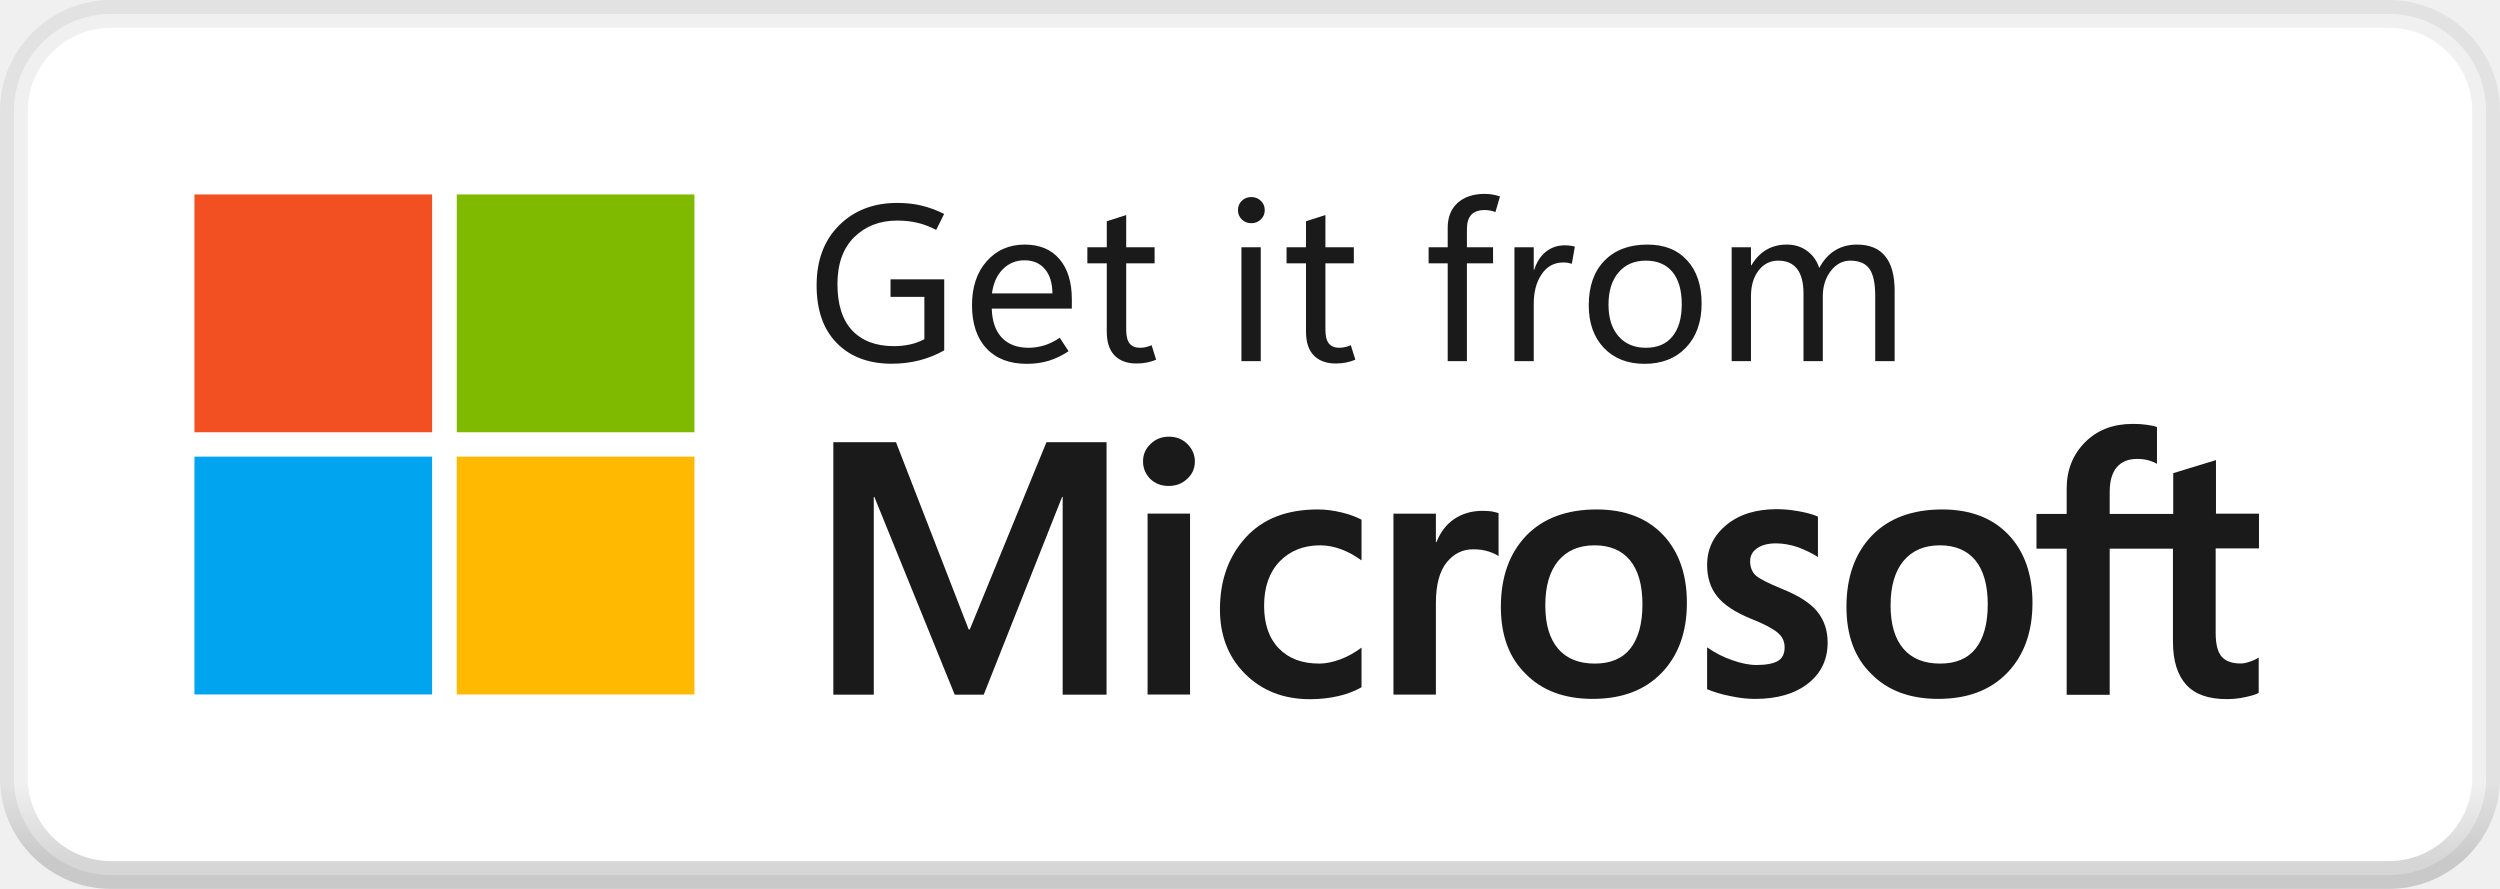
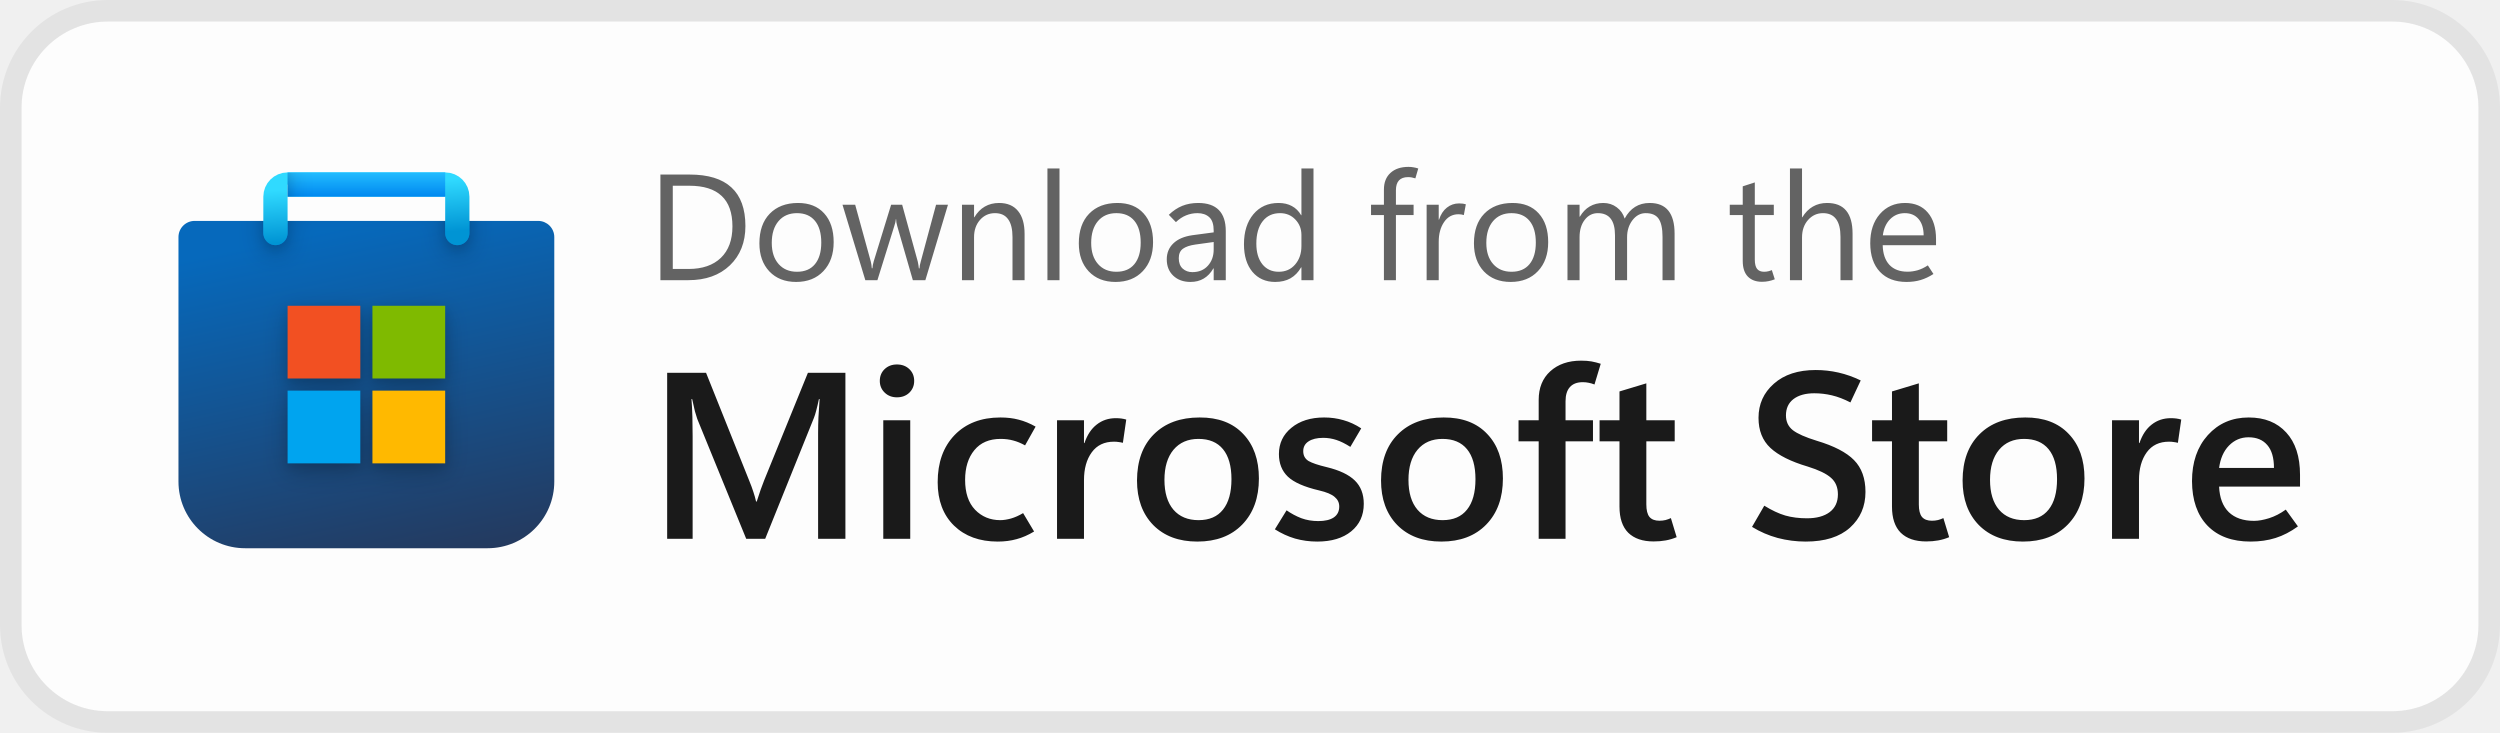
- <svg xmlns="http://www.w3.org/2000/svg" width="90" height="32" viewBox="0 0 90 32" fill="none">
-   <rect x="0.5" y="0.5" width="89" height="31" rx="3.5" fill="white" />
-   <path d="M15.556 7H7V15.561H15.556V7Z" fill="#F25022" />
-   <path d="M25 7H16.444V15.561H25V7Z" fill="#7FBA00" />
-   <path d="M15.556 16.439H7V25H15.556V16.439Z" fill="#00A4EF" />
-   <path d="M25 16.439H16.444V25H25V16.439Z" fill="#FFB900" />
-   <path d="M33.992 12.613C33.711 12.772 33.413 12.892 33.098 12.973C32.783 13.053 32.45 13.094 32.102 13.094C31.273 13.094 30.616 12.848 30.129 12.355C29.642 11.863 29.398 11.169 29.398 10.273C29.398 9.37 29.668 8.65 30.207 8.113C30.749 7.574 31.447 7.305 32.301 7.305C32.618 7.305 32.91 7.337 33.176 7.402C33.444 7.465 33.715 7.565 33.988 7.703L33.703 8.277C33.474 8.158 33.249 8.072 33.027 8.02C32.806 7.967 32.562 7.941 32.297 7.941C31.669 7.941 31.154 8.141 30.75 8.539C30.349 8.938 30.148 9.5 30.148 10.227C30.148 10.963 30.326 11.521 30.68 11.898C31.037 12.273 31.537 12.461 32.18 12.461C32.391 12.461 32.587 12.44 32.77 12.398C32.954 12.357 33.124 12.294 33.277 12.211V10.688H32.059V10.055H33.992V12.613ZM38.586 11.109H35.703C35.716 11.562 35.837 11.912 36.066 12.156C36.296 12.398 36.617 12.52 37.031 12.52C37.211 12.52 37.395 12.492 37.582 12.438C37.772 12.38 37.962 12.288 38.152 12.16L38.469 12.645C38.232 12.801 37.993 12.915 37.754 12.988C37.514 13.061 37.251 13.098 36.965 13.098C36.345 13.098 35.862 12.914 35.516 12.547C35.169 12.177 34.995 11.662 34.992 11C34.99 10.341 35.164 9.811 35.516 9.41C35.87 9.007 36.328 8.805 36.891 8.805C37.427 8.805 37.844 8.979 38.141 9.328C38.438 9.674 38.586 10.158 38.586 10.777V11.109ZM37.887 10.562C37.884 10.185 37.793 9.892 37.613 9.684C37.436 9.475 37.191 9.371 36.879 9.371C36.572 9.371 36.311 9.479 36.098 9.695C35.887 9.909 35.758 10.198 35.711 10.562H37.887ZM41.621 12.949C41.509 12.996 41.397 13.03 41.285 13.051C41.176 13.074 41.052 13.086 40.914 13.086C40.578 13.086 40.315 12.99 40.125 12.797C39.938 12.604 39.844 12.319 39.844 11.941V9.48H39.145V8.902H39.844V7.965L40.543 7.742V8.902H41.566V9.48H40.543V11.867C40.543 12.099 40.585 12.266 40.668 12.367C40.751 12.469 40.876 12.52 41.043 12.52C41.121 12.52 41.197 12.51 41.27 12.492C41.342 12.474 41.405 12.452 41.457 12.426L41.621 12.949ZM45.047 8.035C44.909 8.035 44.794 7.99 44.703 7.898C44.612 7.807 44.566 7.697 44.566 7.566C44.566 7.431 44.612 7.319 44.703 7.23C44.794 7.139 44.909 7.094 45.047 7.094C45.185 7.094 45.3 7.139 45.391 7.23C45.484 7.319 45.531 7.431 45.531 7.566C45.531 7.697 45.484 7.807 45.391 7.898C45.3 7.99 45.185 8.035 45.047 8.035ZM45.387 13H44.691V8.902H45.387V13ZM48.793 12.949C48.681 12.996 48.569 13.03 48.457 13.051C48.348 13.074 48.224 13.086 48.086 13.086C47.75 13.086 47.487 12.99 47.297 12.797C47.109 12.604 47.016 12.319 47.016 11.941V9.48H46.316V8.902H47.016V7.965L47.715 7.742V8.902H48.738V9.48H47.715V11.867C47.715 12.099 47.757 12.266 47.84 12.367C47.923 12.469 48.048 12.52 48.215 12.52C48.293 12.52 48.368 12.51 48.441 12.492C48.514 12.474 48.577 12.452 48.629 12.426L48.793 12.949ZM53.836 7.633C53.763 7.607 53.697 7.589 53.637 7.578C53.577 7.568 53.514 7.562 53.449 7.562C53.233 7.562 53.072 7.62 52.965 7.734C52.861 7.849 52.809 8.017 52.809 8.238V8.902H53.75V9.48H52.809V13H52.117V9.48H51.43V8.902H52.117V8.203C52.117 7.82 52.236 7.521 52.473 7.305C52.712 7.089 53.038 6.98 53.449 6.98C53.553 6.98 53.648 6.988 53.734 7.004C53.82 7.02 53.909 7.042 54 7.07L53.836 7.633ZM56.586 9.496C56.534 9.48 56.486 9.469 56.441 9.461C56.397 9.453 56.344 9.449 56.281 9.449C55.95 9.449 55.69 9.59 55.5 9.871C55.31 10.15 55.215 10.503 55.215 10.93V13H54.52V8.902H55.215V9.715H55.23C55.324 9.426 55.466 9.207 55.656 9.059C55.849 8.908 56.072 8.832 56.324 8.832C56.405 8.832 56.474 8.836 56.531 8.844C56.591 8.852 56.646 8.863 56.695 8.879L56.586 9.496ZM59.203 13.098C58.591 13.098 58.103 12.906 57.738 12.523C57.376 12.138 57.195 11.628 57.195 10.992C57.195 10.307 57.383 9.772 57.758 9.387C58.133 9.001 58.645 8.807 59.293 8.805C59.908 8.802 60.388 8.991 60.734 9.371C61.083 9.749 61.258 10.268 61.258 10.93C61.258 11.588 61.072 12.115 60.699 12.508C60.327 12.901 59.828 13.098 59.203 13.098ZM59.25 12.52C59.667 12.52 59.986 12.384 60.207 12.113C60.431 11.84 60.543 11.453 60.543 10.953C60.543 10.448 60.431 10.06 60.207 9.789C59.983 9.518 59.664 9.383 59.25 9.383C58.836 9.383 58.508 9.525 58.266 9.809C58.026 10.09 57.906 10.478 57.906 10.973C57.906 11.454 58.027 11.833 58.27 12.109C58.512 12.383 58.839 12.52 59.25 12.52ZM68.207 13H67.508V10.645C67.508 10.199 67.439 9.878 67.301 9.68C67.163 9.482 66.932 9.383 66.609 9.383C66.333 9.383 66.099 9.508 65.906 9.758C65.716 10.008 65.621 10.31 65.621 10.664V13H64.926V10.57C64.926 10.175 64.849 9.878 64.695 9.68C64.544 9.482 64.316 9.383 64.012 9.383C63.728 9.383 63.493 9.501 63.309 9.738C63.126 9.975 63.035 10.285 63.035 10.668V13H62.34V8.902H63.035V9.551H63.051C63.197 9.303 63.376 9.117 63.59 8.992C63.803 8.867 64.049 8.805 64.328 8.805C64.609 8.805 64.853 8.882 65.059 9.035C65.267 9.189 65.412 9.393 65.492 9.648C65.643 9.367 65.832 9.156 66.059 9.016C66.288 8.875 66.552 8.805 66.852 8.805C67.302 8.805 67.641 8.944 67.867 9.223C68.094 9.499 68.207 9.915 68.207 10.473V13Z" fill="black" fill-opacity="0.896" />
-   <path d="M41.149 16.612C41.149 16.356 41.241 16.151 41.426 15.976C41.611 15.802 41.826 15.72 42.082 15.72C42.349 15.72 42.575 15.812 42.749 15.987C42.923 16.161 43.016 16.376 43.016 16.612C43.016 16.858 42.923 17.074 42.739 17.238C42.554 17.412 42.339 17.494 42.072 17.494C41.805 17.494 41.59 17.412 41.405 17.238C41.241 17.064 41.149 16.858 41.149 16.612ZM42.841 25.002H41.313V18.489H42.841V25.002Z" fill="black" fill-opacity="0.896" />
-   <path d="M47.498 23.889C47.723 23.889 47.98 23.837 48.257 23.735C48.533 23.632 48.779 23.489 49.015 23.314V24.74C48.769 24.884 48.492 24.986 48.185 25.058C47.877 25.13 47.528 25.171 47.159 25.171C46.205 25.171 45.426 24.863 44.821 24.258C44.215 23.653 43.918 22.873 43.918 21.94C43.918 20.894 44.226 20.032 44.841 19.355C45.456 18.678 46.318 18.34 47.446 18.34C47.733 18.34 48.021 18.381 48.318 18.453C48.615 18.525 48.841 18.617 49.015 18.709V20.176C48.779 20.002 48.533 19.868 48.287 19.776C48.041 19.684 47.785 19.632 47.528 19.632C46.923 19.632 46.441 19.827 46.062 20.217C45.692 20.607 45.508 21.14 45.508 21.807C45.508 22.463 45.682 22.976 46.041 23.345C46.4 23.714 46.882 23.889 47.498 23.889Z" fill="black" fill-opacity="0.896" />
-   <path d="M53.374 18.39C53.497 18.39 53.61 18.4 53.702 18.41C53.794 18.431 53.887 18.452 53.948 18.472V20.021C53.866 19.959 53.753 19.908 53.599 19.857C53.446 19.805 53.261 19.775 53.035 19.775C52.656 19.775 52.338 19.928 52.081 20.246C51.825 20.564 51.692 21.046 51.692 21.713V25.005H50.164V18.493H51.692V19.518H51.712C51.856 19.159 52.061 18.882 52.348 18.687C52.635 18.493 52.974 18.39 53.374 18.39Z" fill="black" fill-opacity="0.896" />
-   <path d="M54.031 21.848C54.031 20.771 54.339 19.919 54.944 19.284C55.549 18.658 56.4 18.34 57.477 18.34C58.492 18.34 59.292 18.648 59.867 19.253C60.441 19.858 60.728 20.678 60.728 21.704C60.728 22.761 60.42 23.602 59.815 24.227C59.21 24.853 58.38 25.16 57.333 25.16C56.328 25.16 55.518 24.863 54.933 24.268C54.328 23.684 54.031 22.873 54.031 21.848ZM55.631 21.796C55.631 22.473 55.785 22.996 56.092 23.355C56.4 23.714 56.841 23.889 57.415 23.889C57.969 23.889 58.4 23.714 58.687 23.355C58.974 22.996 59.128 22.463 59.128 21.755C59.128 21.058 58.974 20.525 58.677 20.166C58.38 19.807 57.949 19.632 57.405 19.632C56.841 19.632 56.41 19.817 56.092 20.196C55.785 20.576 55.631 21.099 55.631 21.796Z" fill="black" fill-opacity="0.896" />
-   <path d="M63.005 20.207C63.005 20.422 63.077 20.597 63.21 20.72C63.354 20.843 63.662 20.997 64.133 21.192C64.749 21.438 65.18 21.715 65.426 22.022C65.672 22.33 65.795 22.699 65.795 23.13C65.795 23.745 65.559 24.238 65.087 24.607C64.615 24.976 63.98 25.161 63.18 25.161C62.913 25.161 62.615 25.13 62.287 25.058C61.959 24.997 61.682 24.904 61.456 24.812V23.304C61.733 23.499 62.031 23.653 62.359 23.766C62.677 23.879 62.974 23.94 63.231 23.94C63.58 23.94 63.836 23.889 64 23.797C64.164 23.704 64.246 23.54 64.246 23.304C64.246 23.089 64.164 22.915 63.99 22.771C63.816 22.628 63.498 22.453 63.016 22.268C62.451 22.033 62.051 21.766 61.816 21.468C61.58 21.171 61.456 20.792 61.456 20.34C61.456 19.756 61.692 19.274 62.154 18.894C62.615 18.515 63.221 18.33 63.969 18.33C64.195 18.33 64.451 18.351 64.739 18.402C65.026 18.453 65.262 18.515 65.446 18.597V20.053C65.241 19.92 65.005 19.807 64.739 19.704C64.472 19.612 64.195 19.561 63.939 19.561C63.651 19.561 63.416 19.622 63.262 19.735C63.087 19.848 63.005 20.012 63.005 20.207Z" fill="black" fill-opacity="0.896" />
-   <path d="M66.472 21.848C66.472 20.771 66.779 19.919 67.385 19.284C67.99 18.658 68.841 18.34 69.918 18.34C70.933 18.34 71.733 18.648 72.308 19.253C72.882 19.858 73.169 20.678 73.169 21.704C73.169 22.761 72.861 23.602 72.256 24.227C71.651 24.853 70.82 25.16 69.774 25.16C68.769 25.16 67.959 24.863 67.374 24.268C66.769 23.684 66.472 22.873 66.472 21.848ZM68.061 21.796C68.061 22.473 68.215 22.996 68.523 23.355C68.831 23.714 69.272 23.889 69.846 23.889C70.4 23.889 70.831 23.714 71.118 23.355C71.405 22.996 71.559 22.463 71.559 21.755C71.559 21.058 71.405 20.525 71.108 20.166C70.81 19.807 70.379 19.632 69.836 19.632C69.272 19.632 68.841 19.817 68.523 20.196C68.215 20.576 68.061 21.099 68.061 21.796Z" fill="black" fill-opacity="0.896" />
-   <path d="M78.226 19.752V23.096C78.226 23.793 78.39 24.306 78.708 24.655C79.026 25.004 79.518 25.168 80.164 25.168C80.38 25.168 80.605 25.147 80.831 25.096C81.057 25.045 81.221 25.004 81.313 24.942V23.67C81.221 23.732 81.108 23.783 80.985 23.824C80.862 23.865 80.749 23.886 80.667 23.886C80.359 23.886 80.123 23.804 79.98 23.64C79.836 23.475 79.764 23.188 79.764 22.788V19.742H81.323V18.491H79.775V16.563L78.236 17.034V18.501H75.949V17.711C75.949 17.322 76.031 17.024 76.205 16.819C76.38 16.614 76.626 16.521 76.944 16.521C77.108 16.521 77.251 16.542 77.385 16.583C77.508 16.624 77.6 16.665 77.651 16.696V15.373C77.539 15.332 77.415 15.311 77.272 15.291C77.128 15.27 76.964 15.26 76.78 15.26C76.082 15.26 75.508 15.475 75.067 15.916C74.626 16.357 74.4 16.911 74.4 17.599V18.501H73.313V19.752H74.4V25.014H75.949V19.752H78.226V19.752Z" fill="black" fill-opacity="0.896" />
-   <path d="M39.836 15.92V25.007H38.256V17.889H38.236L35.415 25.007H34.369L31.477 17.889H31.456V25.007H30V15.92H32.256L34.872 22.659H34.913L37.672 15.92H39.836Z" fill="black" fill-opacity="0.896" />
-   <rect x="0.5" y="0.5" width="89" height="31" rx="3.5" stroke="url(#paint0_linear_1602_26677)" />
+ <svg xmlns="http://www.w3.org/2000/svg" width="116" height="34" viewBox="0 0 116 34" fill="none">
+   <rect x="1" y="1" width="114" height="32" rx="4" fill="#FDFDFD" />
+   <rect x="0.5" y="0.5" width="115" height="33" rx="4.5" stroke="black" stroke-opacity="0.058" />
+   <g clip-path="url(#clip0_974_1730)">
+     <g clip-path="url(#clip1_974_1730)">
+       <path d="M8.281 11C8.281 10.586 8.617 10.25 9.031 10.25H24.969C25.383 10.25 25.719 10.586 25.719 11V22.344C25.719 24.052 24.334 25.438 22.625 25.438H11.375C9.666 25.438 8.281 24.052 8.281 22.344V11Z" fill="url(#paint0_linear_974_1730)" />
+       <mask id="mask0_974_1730" style="mask-type:alpha" maskUnits="userSpaceOnUse" x="8" y="10" width="18" height="16">
+         <path d="M8.281 11C8.281 10.586 8.617 10.25 9.031 10.25H24.969C25.383 10.25 25.719 10.586 25.719 11V22.344C25.719 24.052 24.334 25.438 22.625 25.438H11.375C9.666 25.438 8.281 24.052 8.281 22.344V11Z" fill="url(#paint1_linear_974_1730)" />
+       </mask>
+       <g mask="url(#mask0_974_1730)">
+         <g filter="url(#filter0_dd_974_1730)">
+           <path d="M12.781 10.812V8.562H21.219V10.812" stroke="url(#paint2_linear_974_1730)" stroke-width="1.125" stroke-linecap="round" />
+         </g>
+       </g>
+       <g filter="url(#filter1_dd_974_1730)">
+         <path d="M16.719 14.188H13.344V17.562H16.719V14.188Z" fill="#F25022" />
+         <path d="M20.656 14.188H17.281V17.562H20.656V14.188Z" fill="#7FBA00" />
+         <path d="M20.656 18.125H17.281V21.5H20.656V18.125Z" fill="#FFB900" />
+         <path d="M16.719 18.125H13.344V21.5H16.719V18.125Z" fill="#00A4EF" />
+       </g>
+       <path d="M12.781 10.812V9.125C12.781 8.814 13.033 8.562 13.344 8.562H20.656C20.967 8.562 21.219 8.814 21.219 9.125V10.812" stroke="url(#paint3_linear_974_1730)" stroke-width="1.125" stroke-linecap="round" />
+       <rect x="13.344" y="8" width="7.312" height="1.125" fill="url(#paint4_linear_974_1730)" />
+       <mask id="mask1_974_1730" style="mask-type:alpha" maskUnits="userSpaceOnUse" x="13" y="8" width="8" height="2">
+         <rect x="13.344" y="8" width="7.312" height="1.125" fill="url(#paint5_linear_974_1730)" />
+       </mask>
+       <g mask="url(#mask1_974_1730)">
+         <g filter="url(#filter2_dd_974_1730)">
+           <rect x="11.719" y="8.563" width="1.625" height="2.812" fill="#C4C4C4" />
+         </g>
+       </g>
+     </g>
+   </g>
+   <path d="M30.643 13V8.099H31.996C32.86 8.099 33.507 8.298 33.938 8.697C34.37 9.093 34.587 9.69 34.587 10.488C34.587 11.244 34.346 11.853 33.866 12.313C33.387 12.771 32.746 13 31.941 13H30.643ZM31.217 8.618V12.48H31.948C32.591 12.48 33.091 12.308 33.449 11.964C33.806 11.62 33.985 11.133 33.985 10.502C33.985 9.873 33.818 9.402 33.483 9.09C33.15 8.775 32.65 8.618 31.982 8.618H31.217ZM36.938 13.082C36.421 13.082 36.008 12.919 35.698 12.593C35.39 12.265 35.236 11.831 35.236 11.291C35.236 10.705 35.396 10.247 35.715 9.917C36.034 9.587 36.469 9.42 37.02 9.418C37.542 9.416 37.949 9.576 38.241 9.9C38.535 10.223 38.682 10.669 38.682 11.236C38.682 11.797 38.523 12.245 38.206 12.58C37.892 12.915 37.469 13.082 36.938 13.082ZM36.98 12.61C37.342 12.61 37.62 12.493 37.813 12.258C38.009 12.021 38.107 11.688 38.107 11.257C38.107 10.817 38.009 10.48 37.813 10.245C37.617 10.008 37.34 9.89 36.98 9.89C36.62 9.89 36.335 10.013 36.125 10.259C35.915 10.505 35.81 10.842 35.81 11.271C35.81 11.685 35.916 12.012 36.128 12.252C36.34 12.491 36.624 12.61 36.98 12.61ZM43.986 9.5L42.937 13H42.356L41.631 10.488C41.613 10.424 41.601 10.37 41.594 10.327C41.589 10.282 41.585 10.229 41.58 10.17H41.566C41.562 10.229 41.554 10.28 41.542 10.324C41.531 10.367 41.515 10.422 41.495 10.488L40.712 13H40.151L39.092 9.5H39.68L40.404 12.132C40.416 12.171 40.425 12.216 40.432 12.269C40.441 12.321 40.448 12.38 40.452 12.446H40.48C40.484 12.396 40.491 12.345 40.5 12.293C40.509 12.238 40.523 12.182 40.541 12.125L41.348 9.5H41.86L42.585 12.139C42.596 12.182 42.605 12.23 42.612 12.282C42.621 12.332 42.629 12.389 42.636 12.453H42.664C42.666 12.408 42.672 12.359 42.681 12.306C42.692 12.254 42.706 12.198 42.722 12.139L43.433 9.5H43.986ZM47.541 13H46.98V11.004C46.98 10.633 46.912 10.354 46.775 10.17C46.641 9.983 46.438 9.89 46.167 9.89C45.887 9.89 45.654 9.996 45.47 10.207C45.287 10.417 45.196 10.683 45.196 11.004V13H44.636V9.5H45.196V10.081H45.21C45.342 9.86 45.504 9.695 45.695 9.585C45.887 9.474 46.108 9.418 46.358 9.418C46.741 9.418 47.034 9.542 47.237 9.791C47.44 10.037 47.541 10.393 47.541 10.86V13ZM48.601 13V7.818H49.161V13H48.601ZM51.759 13.082C51.242 13.082 50.828 12.919 50.518 12.593C50.21 12.265 50.057 11.831 50.057 11.291C50.057 10.705 50.216 10.247 50.535 9.917C50.854 9.587 51.289 9.42 51.841 9.418C52.363 9.416 52.769 9.576 53.061 9.9C53.355 10.223 53.502 10.669 53.502 11.236C53.502 11.797 53.344 12.245 53.027 12.58C52.712 12.915 52.29 13.082 51.759 13.082ZM51.8 12.61C52.162 12.61 52.44 12.493 52.634 12.258C52.83 12.021 52.928 11.688 52.928 11.257C52.928 10.817 52.83 10.48 52.634 10.245C52.438 10.008 52.16 9.89 51.8 9.89C51.44 9.89 51.155 10.013 50.945 10.259C50.736 10.505 50.631 10.842 50.631 11.271C50.631 11.685 50.737 12.012 50.949 12.252C51.161 12.491 51.444 12.61 51.8 12.61ZM56.876 13H56.315V12.453H56.301C56.181 12.663 56.031 12.82 55.853 12.925C55.678 13.03 55.473 13.082 55.238 13.082C54.91 13.082 54.645 12.986 54.442 12.795C54.239 12.604 54.138 12.349 54.138 12.033C54.138 11.734 54.24 11.487 54.445 11.291C54.65 11.095 54.941 10.97 55.317 10.915L56.315 10.782V10.703C56.315 10.409 56.247 10.201 56.11 10.078C55.973 9.952 55.791 9.89 55.563 9.89C55.381 9.89 55.205 9.924 55.037 9.992C54.868 10.06 54.71 10.165 54.562 10.307L54.233 9.968C54.429 9.779 54.638 9.64 54.859 9.551C55.08 9.462 55.326 9.418 55.597 9.418C56.021 9.418 56.34 9.527 56.554 9.746C56.768 9.963 56.876 10.288 56.876 10.724V13ZM56.315 11.578V11.229L55.471 11.346C55.213 11.382 55.02 11.447 54.89 11.54C54.76 11.634 54.695 11.781 54.695 11.981C54.695 12.191 54.755 12.352 54.876 12.463C54.999 12.573 55.148 12.627 55.324 12.627C55.627 12.627 55.867 12.528 56.045 12.33C56.225 12.132 56.315 11.881 56.315 11.578ZM60.372 12.405C60.242 12.631 60.077 12.801 59.877 12.915C59.678 13.026 59.442 13.082 59.169 13.082C58.729 13.082 58.377 12.926 58.113 12.614C57.851 12.299 57.72 11.872 57.72 11.332C57.72 10.753 57.866 10.29 58.157 9.941C58.449 9.592 58.837 9.418 59.323 9.418C59.564 9.418 59.772 9.466 59.945 9.562C60.12 9.655 60.263 9.796 60.372 9.985H60.386V7.818H60.946V13H60.386V12.405H60.372ZM58.294 11.305C58.294 11.708 58.387 12.027 58.574 12.262C58.763 12.494 59.016 12.61 59.333 12.61C59.648 12.61 59.901 12.498 60.095 12.272C60.289 12.046 60.386 11.762 60.386 11.418V10.901C60.386 10.619 60.291 10.38 60.102 10.184C59.915 9.988 59.679 9.89 59.395 9.89C59.053 9.89 58.784 10.015 58.588 10.266C58.392 10.516 58.294 10.863 58.294 11.305ZM65.673 8.276C65.609 8.256 65.551 8.241 65.499 8.232C65.449 8.223 65.395 8.218 65.338 8.218C65.147 8.218 65.005 8.27 64.911 8.372C64.818 8.475 64.771 8.625 64.771 8.823V9.5H65.591V9.979H64.771V13H64.214V9.979H63.616V9.5H64.214V8.796C64.214 8.465 64.315 8.208 64.518 8.023C64.721 7.837 64.999 7.743 65.352 7.743C65.439 7.743 65.517 7.75 65.588 7.764C65.659 7.775 65.731 7.793 65.807 7.818L65.673 8.276ZM67.922 9.979C67.879 9.965 67.84 9.956 67.806 9.951C67.772 9.944 67.729 9.941 67.676 9.941C67.391 9.941 67.167 10.063 67.003 10.307C66.839 10.548 66.757 10.851 66.757 11.216V13H66.196V9.5H66.757V10.194H66.77C66.85 9.948 66.972 9.761 67.136 9.633C67.3 9.503 67.489 9.438 67.704 9.438C67.774 9.438 67.834 9.442 67.881 9.449C67.931 9.456 67.976 9.466 68.015 9.479L67.922 9.979ZM70.093 13.082C69.576 13.082 69.162 12.919 68.852 12.593C68.544 12.265 68.391 11.831 68.391 11.291C68.391 10.705 68.55 10.247 68.869 9.917C69.188 9.587 69.623 9.42 70.175 9.418C70.697 9.416 71.103 9.576 71.395 9.9C71.689 10.223 71.836 10.669 71.836 11.236C71.836 11.797 71.678 12.245 71.361 12.58C71.046 12.915 70.624 13.082 70.093 13.082ZM70.134 12.61C70.496 12.61 70.774 12.493 70.968 12.258C71.164 12.021 71.262 11.688 71.262 11.257C71.262 10.817 71.164 10.48 70.968 10.245C70.772 10.008 70.494 9.89 70.134 9.89C69.774 9.89 69.489 10.013 69.279 10.259C69.07 10.505 68.965 10.842 68.965 11.271C68.965 11.685 69.071 12.012 69.283 12.252C69.495 12.491 69.778 12.61 70.134 12.61ZM77.701 13H77.141V10.99C77.141 10.603 77.08 10.323 76.96 10.149C76.841 9.976 76.641 9.89 76.358 9.89C76.119 9.89 75.915 9.999 75.746 10.218C75.58 10.437 75.497 10.699 75.497 11.004V13H74.936V10.922C74.936 10.578 74.87 10.32 74.738 10.149C74.606 9.976 74.406 9.89 74.14 9.89C73.894 9.89 73.691 9.993 73.531 10.201C73.372 10.406 73.292 10.674 73.292 11.004V13H72.731V9.5H73.292V10.054H73.306C73.431 9.842 73.584 9.683 73.764 9.579C73.946 9.472 74.156 9.418 74.393 9.418C74.632 9.418 74.84 9.485 75.018 9.62C75.196 9.752 75.318 9.926 75.384 10.143C75.514 9.901 75.675 9.72 75.869 9.599C76.063 9.478 76.288 9.418 76.546 9.418C76.931 9.418 77.219 9.536 77.411 9.773C77.604 10.01 77.701 10.367 77.701 10.843V13ZM82.35 12.959C82.254 12.998 82.159 13.026 82.066 13.044C81.975 13.065 81.871 13.075 81.755 13.075C81.477 13.075 81.258 12.994 81.099 12.832C80.941 12.668 80.863 12.427 80.863 12.108V9.979H80.261V9.5H80.863V8.646L81.423 8.464V9.5H82.305V9.979H81.423V12.043C81.423 12.243 81.459 12.388 81.529 12.477C81.602 12.566 81.71 12.61 81.854 12.61C81.922 12.61 81.988 12.602 82.052 12.586C82.116 12.57 82.17 12.552 82.213 12.532L82.35 12.959ZM85.959 13H85.398V10.983C85.398 10.619 85.33 10.345 85.193 10.163C85.059 9.981 84.856 9.89 84.585 9.89C84.311 9.89 84.081 9.996 83.894 10.207C83.708 10.417 83.614 10.687 83.614 11.018V13H83.054V7.818H83.614V10.081H83.628C83.762 9.86 83.925 9.695 84.117 9.585C84.308 9.474 84.528 9.418 84.776 9.418C85.171 9.418 85.466 9.536 85.662 9.773C85.86 10.01 85.959 10.367 85.959 10.843V13ZM89.832 11.377H87.357C87.366 11.771 87.47 12.075 87.668 12.289C87.868 12.501 88.149 12.607 88.509 12.607C88.666 12.607 88.823 12.584 88.981 12.539C89.14 12.491 89.297 12.415 89.452 12.313L89.712 12.713C89.514 12.841 89.315 12.934 89.117 12.993C88.919 13.052 88.701 13.082 88.464 13.082C87.936 13.082 87.523 12.925 87.227 12.61C86.931 12.296 86.782 11.857 86.779 11.294C86.777 10.732 86.925 10.278 87.224 9.934C87.524 9.59 87.914 9.418 88.393 9.418C88.848 9.418 89.201 9.567 89.452 9.866C89.705 10.162 89.832 10.573 89.832 11.1V11.377ZM89.257 10.918C89.255 10.595 89.176 10.343 89.022 10.163C88.867 9.981 88.653 9.89 88.382 9.89C88.116 9.89 87.889 9.983 87.702 10.17C87.518 10.354 87.405 10.604 87.364 10.918H89.257Z" fill="black" fill-opacity="0.606" />
+   <path d="M39.227 25H37.96V20.085C37.96 19.863 37.965 19.622 37.976 19.36C37.99 19.095 38.008 18.814 38.03 18.517H37.998C37.955 18.721 37.913 18.897 37.874 19.044C37.838 19.187 37.802 19.301 37.767 19.387L35.505 25H34.624L32.352 19.436C32.324 19.357 32.288 19.24 32.245 19.086C32.206 18.933 32.163 18.743 32.116 18.517H32.084C32.105 18.775 32.12 19.049 32.127 19.339C32.134 19.625 32.138 19.928 32.138 20.247V25H30.956V17.298H32.761L34.764 22.304C34.843 22.494 34.907 22.669 34.958 22.83C35.011 22.988 35.052 23.134 35.081 23.27H35.113C35.178 23.066 35.239 22.882 35.296 22.717C35.353 22.553 35.407 22.409 35.457 22.288L37.487 17.298H39.227V25ZM41.618 18.436C41.389 18.436 41.199 18.363 41.048 18.216C40.898 18.07 40.823 17.889 40.823 17.674C40.823 17.452 40.898 17.269 41.048 17.126C41.199 16.983 41.389 16.911 41.618 16.911C41.85 16.911 42.042 16.983 42.192 17.126C42.343 17.269 42.418 17.452 42.418 17.674C42.418 17.892 42.343 18.075 42.192 18.222C42.042 18.365 41.85 18.436 41.618 18.436ZM42.235 25H40.984V19.5H42.235V25ZM47.982 24.662C47.71 24.826 47.44 24.945 47.171 25.016C46.903 25.091 46.611 25.129 46.296 25.129C45.451 25.129 44.774 24.882 44.266 24.388C43.761 23.894 43.508 23.222 43.508 22.373C43.508 21.46 43.77 20.732 44.292 20.188C44.819 19.643 45.528 19.371 46.419 19.371C46.731 19.371 47.014 19.405 47.268 19.473C47.526 19.538 47.787 19.645 48.052 19.795L47.563 20.666C47.377 20.562 47.195 20.486 47.016 20.44C46.837 20.39 46.641 20.365 46.43 20.365C45.904 20.365 45.497 20.538 45.211 20.886C44.925 21.233 44.781 21.693 44.781 22.266C44.781 22.868 44.935 23.33 45.243 23.652C45.555 23.974 45.945 24.135 46.414 24.135C46.557 24.135 46.722 24.11 46.908 24.06C47.094 24.006 47.282 23.922 47.472 23.808L47.982 24.662ZM52.102 20.547C52.034 20.529 51.968 20.517 51.903 20.51C51.842 20.499 51.771 20.494 51.688 20.494C51.241 20.494 50.897 20.658 50.657 20.988C50.417 21.317 50.297 21.747 50.297 22.277V25H49.046V19.5H50.297V20.558H50.319C50.448 20.178 50.638 19.892 50.888 19.699C51.139 19.502 51.434 19.403 51.774 19.403C51.871 19.403 51.957 19.409 52.032 19.419C52.111 19.43 52.186 19.446 52.258 19.468L52.102 20.547ZM55.556 25.129C54.696 25.129 54.014 24.873 53.509 24.361C53.008 23.845 52.757 23.156 52.757 22.293C52.761 21.38 53.022 20.666 53.541 20.15C54.061 19.631 54.768 19.371 55.663 19.371C56.526 19.367 57.199 19.622 57.683 20.134C58.17 20.642 58.413 21.331 58.413 22.202C58.413 23.097 58.155 23.809 57.64 24.339C57.128 24.866 56.433 25.129 55.556 25.129ZM55.615 24.135C56.112 24.135 56.49 23.972 56.748 23.646C57.009 23.321 57.14 22.85 57.14 22.234C57.14 21.625 57.009 21.162 56.748 20.843C56.487 20.524 56.107 20.365 55.609 20.365C55.119 20.365 54.732 20.533 54.449 20.87C54.17 21.206 54.03 21.672 54.03 22.266C54.03 22.864 54.17 23.326 54.449 23.652C54.728 23.974 55.117 24.135 55.615 24.135ZM59.154 24.56L59.697 23.679C59.912 23.829 60.139 23.951 60.379 24.044C60.622 24.134 60.886 24.178 61.169 24.178C61.476 24.178 61.715 24.123 61.883 24.012C62.055 23.897 62.141 23.727 62.141 23.502C62.141 23.322 62.069 23.174 61.926 23.056C61.786 22.934 61.546 22.834 61.206 22.755C60.519 22.594 60.035 22.381 59.756 22.116C59.48 21.851 59.342 21.502 59.342 21.068C59.342 20.571 59.536 20.164 59.922 19.849C60.309 19.53 60.816 19.371 61.442 19.371C61.754 19.371 62.051 19.412 62.334 19.495C62.617 19.573 62.893 19.701 63.161 19.876L62.656 20.735C62.42 20.585 62.203 20.477 62.006 20.413C61.809 20.349 61.607 20.316 61.399 20.316C61.106 20.316 60.877 20.372 60.712 20.483C60.551 20.59 60.47 20.741 60.47 20.934C60.47 21.138 60.553 21.29 60.717 21.391C60.886 21.487 61.167 21.582 61.56 21.675C62.155 21.819 62.59 22.026 62.866 22.298C63.141 22.567 63.279 22.927 63.279 23.378C63.279 23.912 63.084 24.338 62.694 24.656C62.307 24.971 61.783 25.129 61.12 25.129C60.762 25.129 60.418 25.082 60.089 24.989C59.763 24.893 59.452 24.749 59.154 24.56ZM66.878 25.129C66.019 25.129 65.336 24.873 64.832 24.361C64.33 23.845 64.08 23.156 64.08 22.293C64.083 21.38 64.345 20.666 64.864 20.15C65.383 19.631 66.09 19.371 66.985 19.371C67.848 19.367 68.522 19.622 69.005 20.134C69.492 20.642 69.735 21.331 69.735 22.202C69.735 23.097 69.478 23.809 68.962 24.339C68.45 24.866 67.755 25.129 66.878 25.129ZM66.937 24.135C67.435 24.135 67.812 23.972 68.07 23.646C68.332 23.321 68.462 22.85 68.462 22.234C68.462 21.625 68.332 21.162 68.07 20.843C67.809 20.524 67.429 20.365 66.932 20.365C66.441 20.365 66.054 20.533 65.772 20.87C65.492 21.206 65.353 21.672 65.353 22.266C65.353 22.864 65.492 23.326 65.772 23.652C66.051 23.974 66.439 24.135 66.937 24.135ZM73.984 17.84C73.884 17.801 73.792 17.774 73.71 17.76C73.628 17.742 73.538 17.733 73.441 17.733C73.176 17.733 72.976 17.81 72.84 17.964C72.707 18.114 72.641 18.333 72.641 18.619V19.5H73.914V20.477H72.641V25H71.395V20.477H70.46V19.5H71.395V18.555C71.395 17.996 71.574 17.554 71.932 17.228C72.294 16.899 72.772 16.734 73.366 16.734C73.552 16.734 73.713 16.746 73.85 16.771C73.986 16.797 74.127 16.832 74.274 16.879L73.984 17.84ZM77.797 24.925C77.636 24.993 77.468 25.043 77.293 25.075C77.117 25.107 76.929 25.123 76.728 25.123C76.22 25.123 75.828 24.989 75.552 24.721C75.28 24.449 75.144 24.044 75.144 23.507V20.477H74.22V19.5H75.144V18.163L76.39 17.787V19.5H77.706V20.477H76.39V23.405C76.39 23.673 76.439 23.867 76.535 23.985C76.635 24.103 76.789 24.162 76.997 24.162C77.097 24.162 77.192 24.151 77.282 24.13C77.375 24.105 77.457 24.074 77.529 24.039L77.797 24.925ZM81.294 24.447L81.863 23.464C82.211 23.679 82.535 23.831 82.835 23.92C83.136 24.006 83.473 24.049 83.845 24.049C84.289 24.049 84.638 23.954 84.893 23.765C85.15 23.571 85.279 23.296 85.279 22.938C85.279 22.612 85.172 22.356 84.957 22.169C84.746 21.98 84.386 21.806 83.877 21.648C83.093 21.416 82.517 21.127 82.148 20.784C81.779 20.44 81.595 19.974 81.595 19.387C81.595 18.75 81.833 18.222 82.309 17.803C82.785 17.38 83.432 17.169 84.248 17.169C84.606 17.169 84.959 17.208 85.306 17.287C85.653 17.366 85.997 17.488 86.337 17.652L85.859 18.673C85.562 18.519 85.278 18.41 85.005 18.345C84.737 18.281 84.463 18.248 84.184 18.248C83.775 18.248 83.453 18.338 83.217 18.517C82.984 18.696 82.868 18.949 82.868 19.274C82.868 19.564 82.975 19.794 83.19 19.962C83.405 20.127 83.774 20.29 84.296 20.451C85.099 20.691 85.675 20.99 86.026 21.348C86.38 21.706 86.558 22.198 86.558 22.825C86.558 23.498 86.318 24.051 85.838 24.484C85.358 24.914 84.674 25.129 83.786 25.129C83.342 25.129 82.909 25.073 82.486 24.962C82.064 24.848 81.666 24.676 81.294 24.447ZM90.441 24.925C90.28 24.993 90.112 25.043 89.936 25.075C89.761 25.107 89.573 25.123 89.372 25.123C88.864 25.123 88.472 24.989 88.196 24.721C87.924 24.449 87.788 24.044 87.788 23.507V20.477H86.864V19.5H87.788V18.163L89.034 17.787V19.5H90.35V20.477H89.034V23.405C89.034 23.673 89.082 23.867 89.179 23.985C89.279 24.103 89.433 24.162 89.641 24.162C89.741 24.162 89.836 24.151 89.925 24.13C90.018 24.105 90.101 24.074 90.172 24.039L90.441 24.925ZM93.862 25.129C93.003 25.129 92.321 24.873 91.816 24.361C91.315 23.845 91.064 23.156 91.064 22.293C91.067 21.38 91.329 20.666 91.848 20.15C92.367 19.631 93.075 19.371 93.97 19.371C94.833 19.367 95.506 19.622 95.989 20.134C96.476 20.642 96.72 21.331 96.72 22.202C96.72 23.097 96.462 23.809 95.946 24.339C95.434 24.866 94.74 25.129 93.862 25.129ZM93.921 24.135C94.419 24.135 94.797 23.972 95.055 23.646C95.316 23.321 95.447 22.85 95.447 22.234C95.447 21.625 95.316 21.162 95.055 20.843C94.793 20.524 94.414 20.365 93.916 20.365C93.425 20.365 93.039 20.533 92.756 20.87C92.477 21.206 92.337 21.672 92.337 22.266C92.337 22.864 92.477 23.326 92.756 23.652C93.035 23.974 93.424 24.135 93.921 24.135ZM101.054 20.547C100.986 20.529 100.92 20.517 100.855 20.51C100.795 20.499 100.723 20.494 100.641 20.494C100.193 20.494 99.849 20.658 99.609 20.988C99.37 21.317 99.249 21.747 99.249 22.277V25H97.998V19.5H99.249V20.558H99.271C99.4 20.178 99.59 19.892 99.84 19.699C100.091 19.502 100.386 19.403 100.727 19.403C100.823 19.403 100.909 19.409 100.984 19.419C101.063 19.43 101.138 19.446 101.21 19.468L101.054 20.547ZM106.721 22.578H102.966C102.988 23.097 103.138 23.492 103.417 23.765C103.697 24.033 104.087 24.168 104.588 24.168C104.792 24.168 105.025 24.126 105.287 24.044C105.548 23.962 105.806 23.829 106.06 23.646L106.624 24.425C106.284 24.672 105.938 24.851 105.587 24.962C105.236 25.073 104.85 25.129 104.427 25.129C103.571 25.129 102.905 24.884 102.429 24.393C101.953 23.899 101.713 23.21 101.709 22.325C101.709 21.444 101.955 20.732 102.445 20.188C102.939 19.643 103.571 19.371 104.341 19.371C105.079 19.371 105.659 19.604 106.082 20.069C106.508 20.531 106.721 21.186 106.721 22.035V22.578ZM105.512 21.713C105.512 21.24 105.408 20.886 105.201 20.649C104.997 20.41 104.707 20.29 104.331 20.29C103.976 20.29 103.674 20.419 103.423 20.676C103.176 20.93 103.024 21.276 102.966 21.713H105.512Z" fill="black" fill-opacity="0.896" />
  <defs>
-     <linearGradient id="paint0_linear_1602_26677" x1="45" y1="1" x2="45" y2="31" gradientUnits="userSpaceOnUse">
-       <stop offset="0.906" stop-opacity="0.058" />
-       <stop offset="1" stop-opacity="0.162" />
+     <filter id="filter0_dd_974_1730" x="11.094" y="7.25" width="11.812" height="5.625" filterUnits="userSpaceOnUse" color-interpolation-filters="sRGB">
+       <feFlood flood-opacity="0" result="BackgroundImageFix" />
+       <feColorMatrix in="SourceAlpha" type="matrix" values="0 0 0 0 0 0 0 0 0 0 0 0 0 0 0 0 0 0 127 0" result="hardAlpha" />
+       <feOffset dy="0.188" />
+       <feGaussianBlur stdDeviation="0.188" />
+       <feColorMatrix type="matrix" values="0 0 0 0 0 0 0 0 0 0 0 0 0 0 0 0 0 0 0.1 0" />
+       <feBlend mode="normal" in2="BackgroundImageFix" result="effect1_dropShadow_974_1730" />
+       <feColorMatrix in="SourceAlpha" type="matrix" values="0 0 0 0 0 0 0 0 0 0 0 0 0 0 0 0 0 0 127 0" result="hardAlpha" />
+       <feOffset dy="0.375" />
+       <feGaussianBlur stdDeviation="0.562" />
+       <feColorMatrix type="matrix" values="0 0 0 0 0 0 0 0 0 0 0 0 0 0 0 0 0 0 0.2 0" />
+       <feBlend mode="normal" in2="effect1_dropShadow_974_1730" result="effect2_dropShadow_974_1730" />
+       <feBlend mode="normal" in="SourceGraphic" in2="effect2_dropShadow_974_1730" result="shape" />
+     </filter>
+     <filter id="filter1_dd_974_1730" x="12.219" y="13.438" width="9.562" height="9.562" filterUnits="userSpaceOnUse" color-interpolation-filters="sRGB">
+       <feFlood flood-opacity="0" result="BackgroundImageFix" />
+       <feColorMatrix in="SourceAlpha" type="matrix" values="0 0 0 0 0 0 0 0 0 0 0 0 0 0 0 0 0 0 127 0" result="hardAlpha" />
+       <feOffset dy="0.188" />
+       <feGaussianBlur stdDeviation="0.188" />
+       <feColorMatrix type="matrix" values="0 0 0 0 0 0 0 0 0 0 0 0 0 0 0 0 0 0 0.1 0" />
+       <feBlend mode="normal" in2="BackgroundImageFix" result="effect1_dropShadow_974_1730" />
+       <feColorMatrix in="SourceAlpha" type="matrix" values="0 0 0 0 0 0 0 0 0 0 0 0 0 0 0 0 0 0 127 0" result="hardAlpha" />
+       <feOffset dy="0.375" />
+       <feGaussianBlur stdDeviation="0.562" />
+       <feColorMatrix type="matrix" values="0 0 0 0 0 0 0 0 0 0 0 0 0 0 0 0 0 0 0.2 0" />
+       <feBlend mode="normal" in2="effect1_dropShadow_974_1730" result="effect2_dropShadow_974_1730" />
+       <feBlend mode="normal" in="SourceGraphic" in2="effect2_dropShadow_974_1730" result="shape" />
+     </filter>
+     <filter id="filter2_dd_974_1730" x="10.594" y="6.688" width="12.812" height="5.063" filterUnits="userSpaceOnUse" color-interpolation-filters="sRGB">
+       <feFlood flood-opacity="0" result="BackgroundImageFix" />
+       <feColorMatrix in="SourceAlpha" type="matrix" values="0 0 0 0 0 0 0 0 0 0 0 0 0 0 0 0 0 0 127 0" result="hardAlpha" />
+       <feOffset dy="-0.75" />
+       <feGaussianBlur stdDeviation="0.188" />
+       <feColorMatrix type="matrix" values="0 0 0 0 0 0 0 0 0 0 0 0 0 0 0 0 0 0 0.1 0" />
+       <feBlend mode="normal" in2="BackgroundImageFix" result="effect1_dropShadow_974_1730" />
+       <feColorMatrix in="SourceAlpha" type="matrix" values="0 0 0 0 0 0 0 0 0 0 0 0 0 0 0 0 0 0 127 0" result="hardAlpha" />
+       <feOffset dy="-0.75" />
+       <feGaussianBlur stdDeviation="0.562" />
+       <feColorMatrix type="matrix" values="0 0 0 0 0 0 0 0 0 0 0 0 0 0 0 0 0 0 0.2 0" />
+       <feBlend mode="normal" in2="effect1_dropShadow_974_1730" result="effect2_dropShadow_974_1730" />
+       <feBlend mode="normal" in="SourceGraphic" in2="effect2_dropShadow_974_1730" result="shape" />
+     </filter>
+     <linearGradient id="paint0_linear_974_1730" x1="17" y1="10.25" x2="20.351" y2="25.962" gradientUnits="userSpaceOnUse">
+       <stop stop-color="#0669BC" />
+       <stop offset="1" stop-color="#243A5F" />
    </linearGradient>
+     <linearGradient id="paint1_linear_974_1730" x1="17" y1="10.25" x2="20.351" y2="25.962" gradientUnits="userSpaceOnUse">
+       <stop stop-color="#0078D4" />
+       <stop offset="1" stop-color="#114A8B" />
+     </linearGradient>
+     <linearGradient id="paint2_linear_974_1730" x1="17" y1="8.562" x2="17.158" y2="10.986" gradientUnits="userSpaceOnUse">
+       <stop stop-color="#28AFEA" />
+       <stop offset="1" stop-color="#0078D4" />
+     </linearGradient>
+     <linearGradient id="paint3_linear_974_1730" x1="17" y1="8.562" x2="17.158" y2="10.986" gradientUnits="userSpaceOnUse">
+       <stop stop-color="#30DAFF" />
+       <stop offset="1" stop-color="#0094D4" />
+     </linearGradient>
+     <linearGradient id="paint4_linear_974_1730" x1="16.594" y1="8" x2="16.594" y2="9.125" gradientUnits="userSpaceOnUse">
+       <stop stop-color="#22BCFF" />
+       <stop offset="1" stop-color="#0088F0" />
+     </linearGradient>
+     <linearGradient id="paint5_linear_974_1730" x1="16.594" y1="8" x2="16.594" y2="9.125" gradientUnits="userSpaceOnUse">
+       <stop stop-color="#28AFEA" />
+       <stop offset="1" stop-color="#3CCBF4" />
+     </linearGradient>
+     <clipPath id="clip0_974_1730">
+       <rect width="18" height="18" fill="white" transform="translate(8 8)" />
+     </clipPath>
+     <clipPath id="clip1_974_1730">
+       <rect width="18" height="18" fill="white" transform="translate(8 8)" />
+     </clipPath>
  </defs>
</svg>
